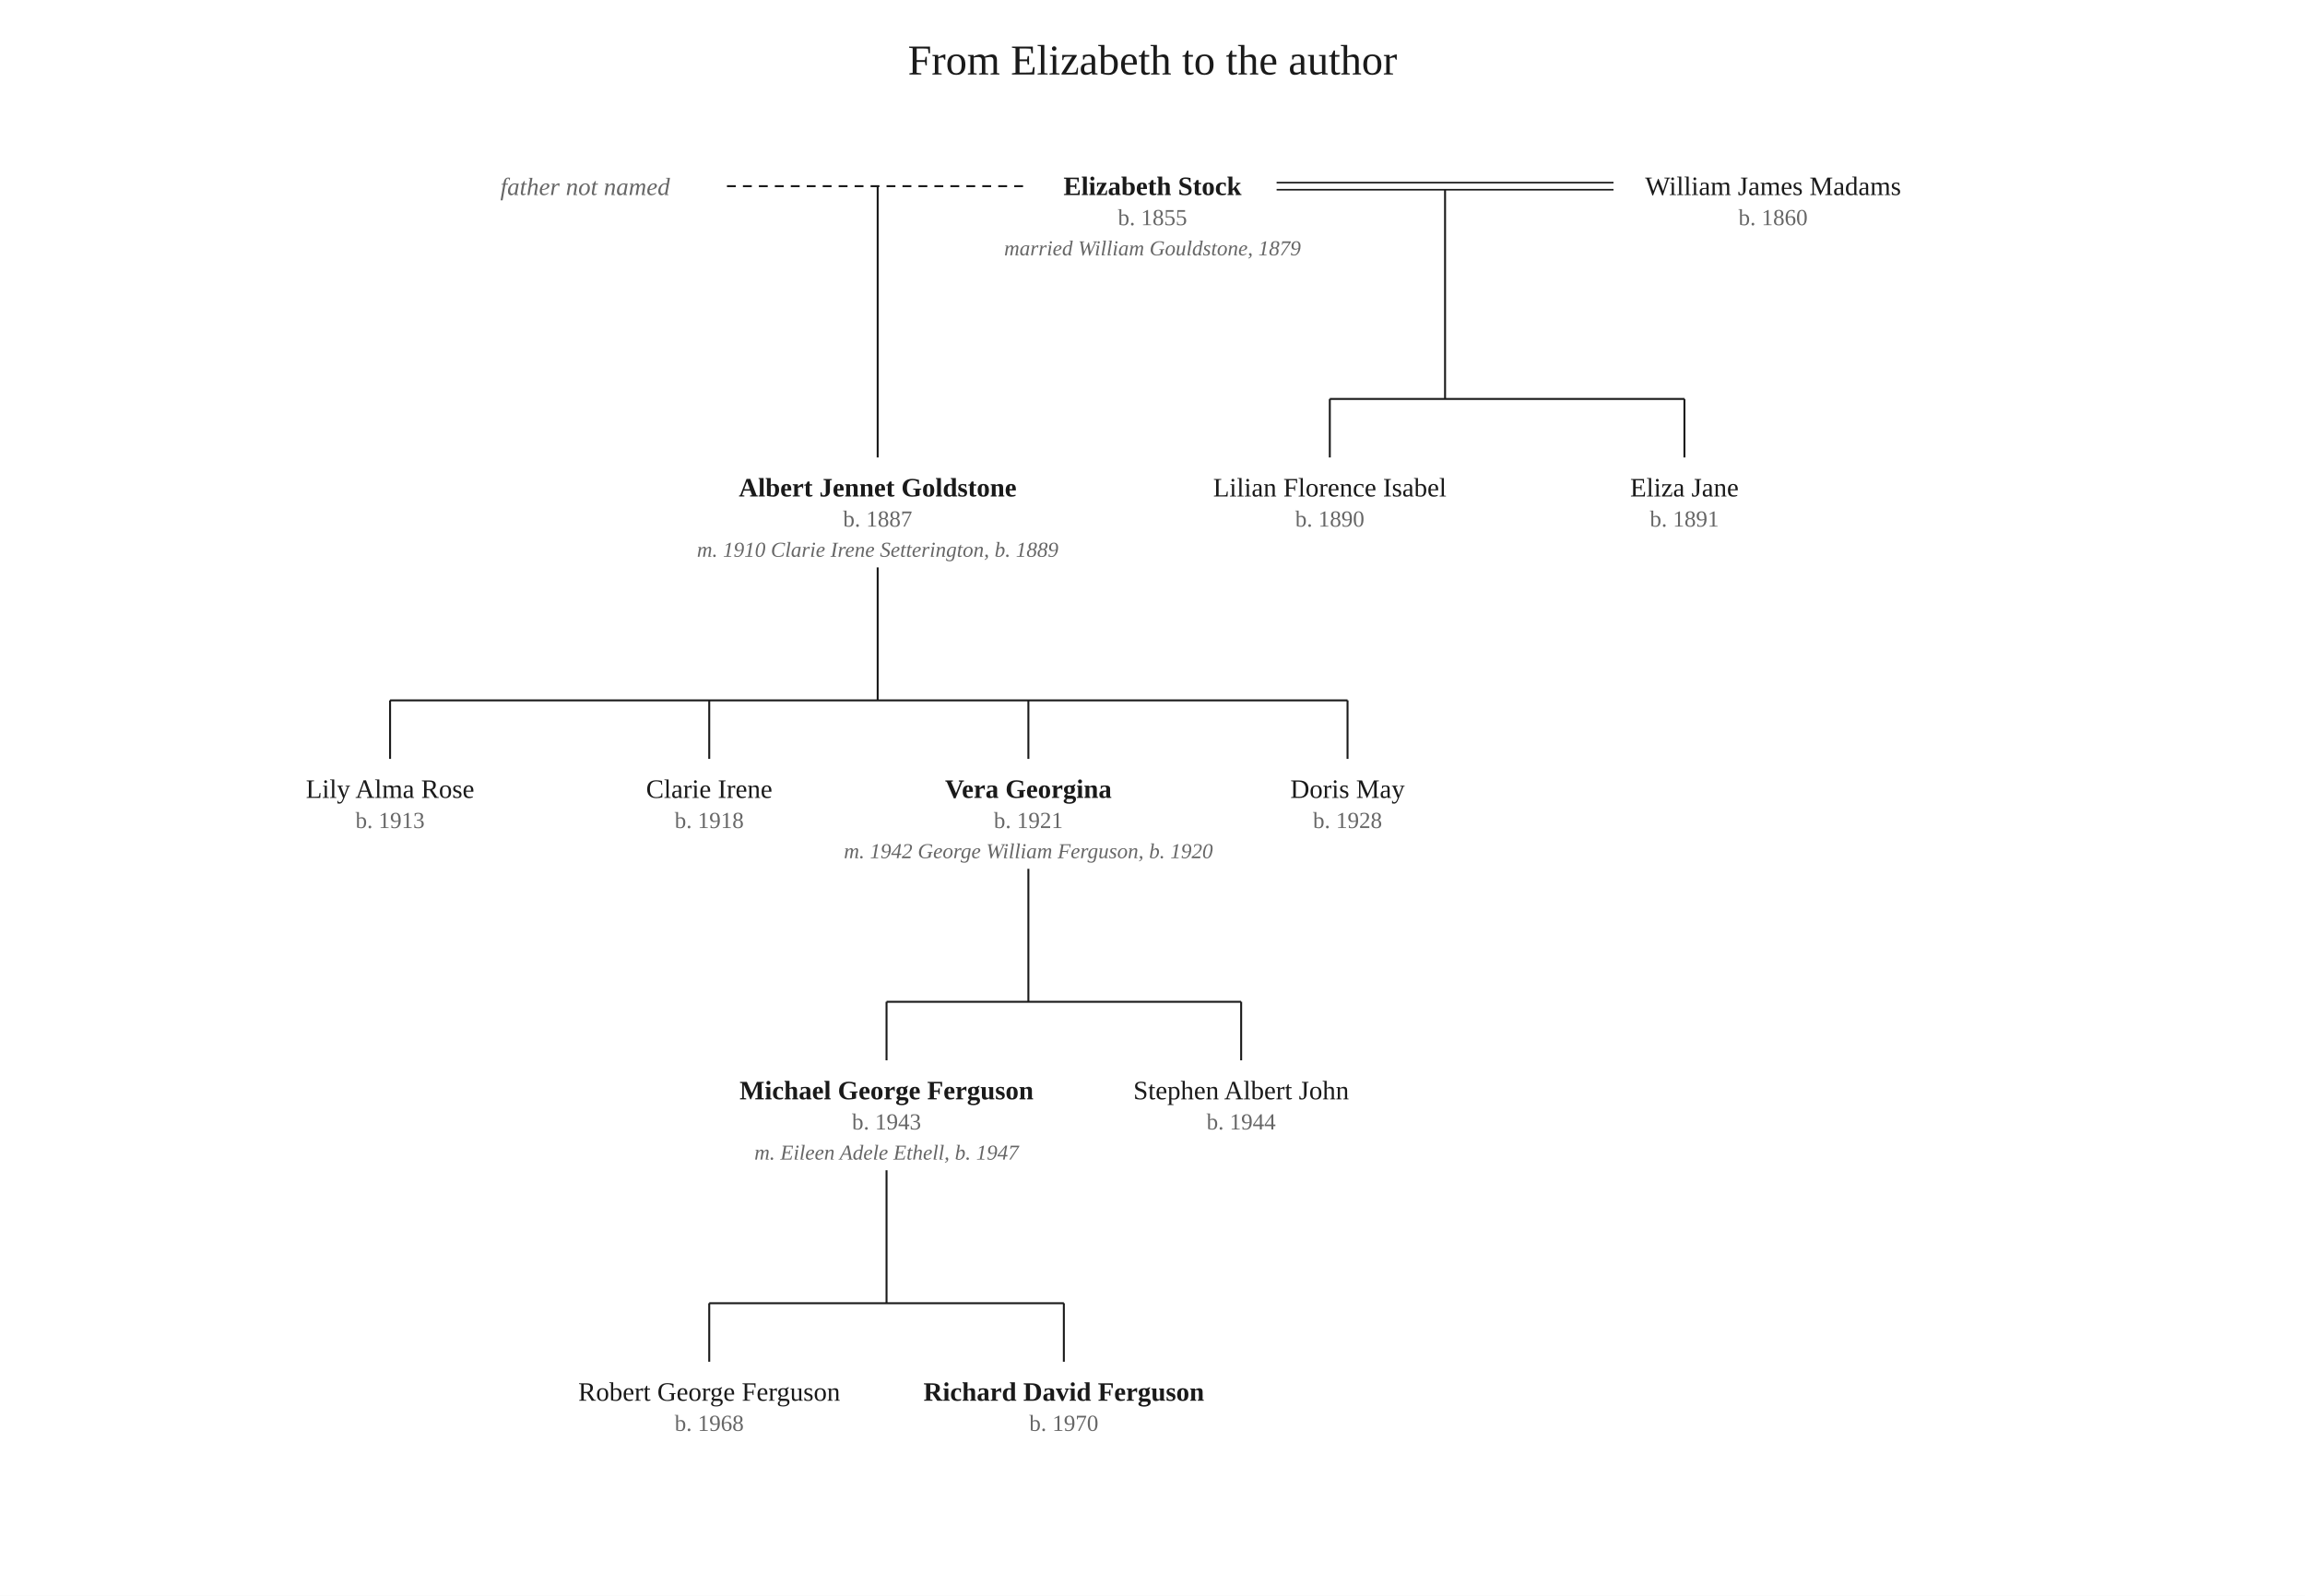
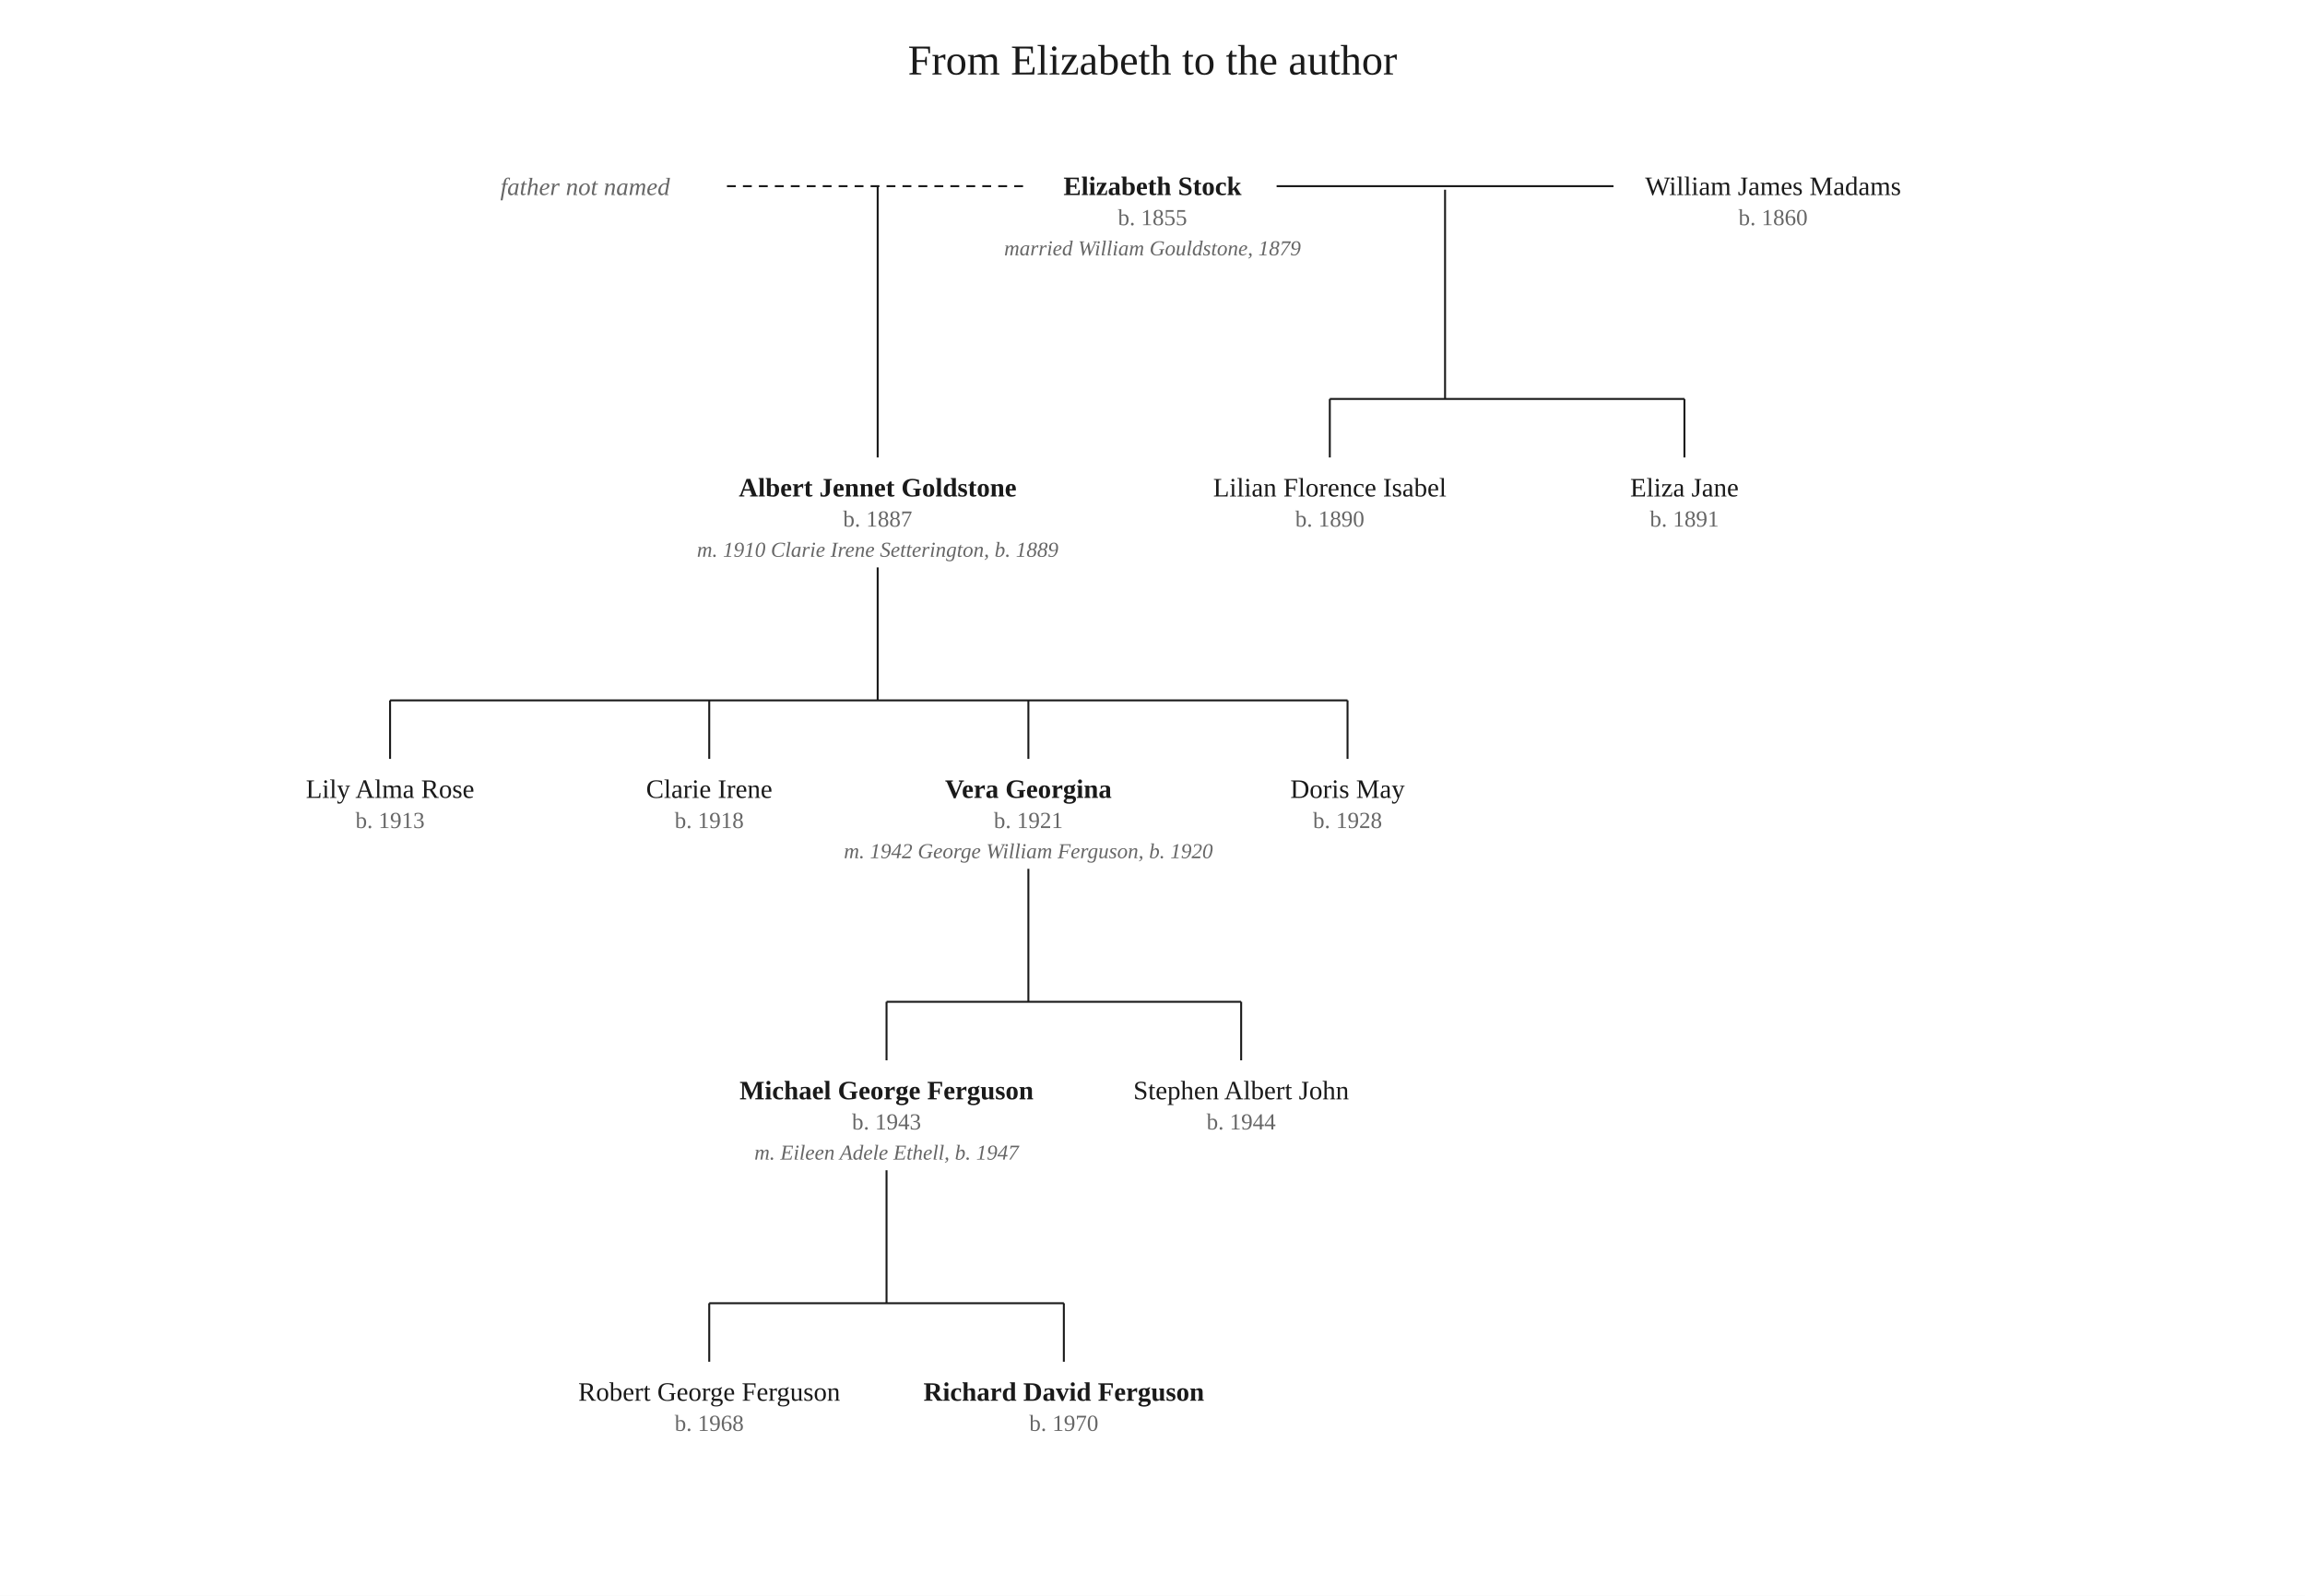
<svg xmlns="http://www.w3.org/2000/svg" width="1300" height="900" viewBox="0 0 1300 900">
  <rect width="100%" height="100%" fill="#fff" />
  <text x="650" y="42" font-family="Georgia, 'Liberation Serif', 'Times New Roman', serif" font-size="24" font-weight="normal" font-style="normal" fill="#1a1a1a" text-anchor="middle">From Elizabeth to the author</text>
  <text x="650" y="110" font-family="Georgia, 'Liberation Serif', 'Times New Roman', serif" font-size="15" font-weight="bold" font-style="normal" fill="#1a1a1a" text-anchor="middle">Elizabeth Stock</text>
  <text x="650" y="127" font-family="Georgia, 'Liberation Serif', 'Times New Roman', serif" font-size="13" font-weight="normal" font-style="normal" fill="#666" text-anchor="middle">b. 1855</text>
  <text x="650" y="144" font-family="Georgia, 'Liberation Serif', 'Times New Roman', serif" font-size="12" font-weight="normal" font-style="italic" fill="#666" text-anchor="middle">married William Gouldstone, 1879</text>
  <text x="330" y="110" font-family="Georgia, 'Liberation Serif', 'Times New Roman', serif" font-size="14" font-weight="normal" font-style="italic" fill="#666" text-anchor="middle">father not named</text>
  <line x1="410" y1="105" x2="580" y2="105" stroke="#1a1a1a" stroke-width="1.1" stroke-dasharray="5,4" />
  <line x1="495" y1="105" x2="495" y2="258" stroke="#1a1a1a" stroke-width="1.1" />
  <text x="495" y="280" font-family="Georgia, 'Liberation Serif', 'Times New Roman', serif" font-size="15" font-weight="bold" font-style="normal" fill="#1a1a1a" text-anchor="middle">Albert Jennet Goldstone</text>
  <text x="495" y="297" font-family="Georgia, 'Liberation Serif', 'Times New Roman', serif" font-size="13" font-weight="normal" font-style="normal" fill="#666" text-anchor="middle">b. 1887</text>
  <text x="495" y="314" font-family="Georgia, 'Liberation Serif', 'Times New Roman', serif" font-size="12" font-weight="normal" font-style="italic" fill="#666" text-anchor="middle">m. 1910 Clarie Irene Setterington, b. 1889</text>
  <text x="1000" y="110" font-family="Georgia, 'Liberation Serif', 'Times New Roman', serif" font-size="15" font-weight="normal" font-style="normal" fill="#1a1a1a" text-anchor="middle">William James Madams</text>
  <text x="1000" y="127" font-family="Georgia, 'Liberation Serif', 'Times New Roman', serif" font-size="13" font-weight="normal" font-style="normal" fill="#666" text-anchor="middle">b. 1860</text>
-   <line x1="720" y1="103" x2="910" y2="103" stroke="#1a1a1a" stroke-width="0.9" />
-   <line x1="720" y1="107" x2="910" y2="107" stroke="#1a1a1a" stroke-width="0.9" />
+   <line x1="720" y1="105" x2="910" y2="105" stroke="#1a1a1a" stroke-width="1.1" />
  <line x1="815" y1="107" x2="815" y2="225" stroke="#1a1a1a" stroke-width="1.1" />
  <line x1="750" y1="225" x2="950" y2="225" stroke="#1a1a1a" stroke-width="1.1" />
  <line x1="750" y1="225" x2="750" y2="258" stroke="#1a1a1a" stroke-width="1.1" />
  <line x1="950" y1="225" x2="950" y2="258" stroke="#1a1a1a" stroke-width="1.1" />
  <text x="750" y="280" font-family="Georgia, 'Liberation Serif', 'Times New Roman', serif" font-size="15" font-weight="normal" font-style="normal" fill="#1a1a1a" text-anchor="middle">Lilian Florence Isabel</text>
  <text x="750" y="297" font-family="Georgia, 'Liberation Serif', 'Times New Roman', serif" font-size="13" font-weight="normal" font-style="normal" fill="#666" text-anchor="middle">b. 1890</text>
  <text x="950" y="280" font-family="Georgia, 'Liberation Serif', 'Times New Roman', serif" font-size="15" font-weight="normal" font-style="normal" fill="#1a1a1a" text-anchor="middle">Eliza Jane</text>
  <text x="950" y="297" font-family="Georgia, 'Liberation Serif', 'Times New Roman', serif" font-size="13" font-weight="normal" font-style="normal" fill="#666" text-anchor="middle">b. 1891</text>
  <line x1="495" y1="320" x2="495" y2="395" stroke="#1a1a1a" stroke-width="1.1" />
  <line x1="220" y1="395" x2="760" y2="395" stroke="#1a1a1a" stroke-width="1.1" />
  <line x1="220" y1="395" x2="220" y2="428" stroke="#1a1a1a" stroke-width="1.1" />
  <line x1="400" y1="395" x2="400" y2="428" stroke="#1a1a1a" stroke-width="1.1" />
  <line x1="580" y1="395" x2="580" y2="428" stroke="#1a1a1a" stroke-width="1.1" />
  <line x1="760" y1="395" x2="760" y2="428" stroke="#1a1a1a" stroke-width="1.1" />
  <text x="220" y="450" font-family="Georgia, 'Liberation Serif', 'Times New Roman', serif" font-size="15" font-weight="normal" font-style="normal" fill="#1a1a1a" text-anchor="middle">Lily Alma Rose</text>
  <text x="220" y="467" font-family="Georgia, 'Liberation Serif', 'Times New Roman', serif" font-size="13" font-weight="normal" font-style="normal" fill="#666" text-anchor="middle">b. 1913</text>
  <text x="400" y="450" font-family="Georgia, 'Liberation Serif', 'Times New Roman', serif" font-size="15" font-weight="normal" font-style="normal" fill="#1a1a1a" text-anchor="middle">Clarie Irene</text>
  <text x="400" y="467" font-family="Georgia, 'Liberation Serif', 'Times New Roman', serif" font-size="13" font-weight="normal" font-style="normal" fill="#666" text-anchor="middle">b. 1918</text>
  <text x="580" y="450" font-family="Georgia, 'Liberation Serif', 'Times New Roman', serif" font-size="15" font-weight="bold" font-style="normal" fill="#1a1a1a" text-anchor="middle">Vera Georgina</text>
  <text x="580" y="467" font-family="Georgia, 'Liberation Serif', 'Times New Roman', serif" font-size="13" font-weight="normal" font-style="normal" fill="#666" text-anchor="middle">b. 1921</text>
  <text x="580" y="484" font-family="Georgia, 'Liberation Serif', 'Times New Roman', serif" font-size="12" font-weight="normal" font-style="italic" fill="#666" text-anchor="middle">m. 1942 George William Ferguson, b. 1920</text>
  <text x="760" y="450" font-family="Georgia, 'Liberation Serif', 'Times New Roman', serif" font-size="15" font-weight="normal" font-style="normal" fill="#1a1a1a" text-anchor="middle">Doris May</text>
  <text x="760" y="467" font-family="Georgia, 'Liberation Serif', 'Times New Roman', serif" font-size="13" font-weight="normal" font-style="normal" fill="#666" text-anchor="middle">b. 1928</text>
  <line x1="580" y1="490" x2="580" y2="565" stroke="#1a1a1a" stroke-width="1.1" />
  <line x1="500" y1="565" x2="700" y2="565" stroke="#1a1a1a" stroke-width="1.1" />
  <line x1="500" y1="565" x2="500" y2="598" stroke="#1a1a1a" stroke-width="1.1" />
  <line x1="700" y1="565" x2="700" y2="598" stroke="#1a1a1a" stroke-width="1.1" />
  <text x="500" y="620" font-family="Georgia, 'Liberation Serif', 'Times New Roman', serif" font-size="15" font-weight="bold" font-style="normal" fill="#1a1a1a" text-anchor="middle">Michael George Ferguson</text>
  <text x="500" y="637" font-family="Georgia, 'Liberation Serif', 'Times New Roman', serif" font-size="13" font-weight="normal" font-style="normal" fill="#666" text-anchor="middle">b. 1943</text>
  <text x="500" y="654" font-family="Georgia, 'Liberation Serif', 'Times New Roman', serif" font-size="12" font-weight="normal" font-style="italic" fill="#666" text-anchor="middle">m. Eileen Adele Ethell, b. 1947</text>
  <text x="700" y="620" font-family="Georgia, 'Liberation Serif', 'Times New Roman', serif" font-size="15" font-weight="normal" font-style="normal" fill="#1a1a1a" text-anchor="middle">Stephen Albert John</text>
  <text x="700" y="637" font-family="Georgia, 'Liberation Serif', 'Times New Roman', serif" font-size="13" font-weight="normal" font-style="normal" fill="#666" text-anchor="middle">b. 1944</text>
  <line x1="500" y1="660" x2="500" y2="735" stroke="#1a1a1a" stroke-width="1.1" />
  <line x1="400" y1="735" x2="600" y2="735" stroke="#1a1a1a" stroke-width="1.1" />
  <line x1="400" y1="735" x2="400" y2="768" stroke="#1a1a1a" stroke-width="1.1" />
  <line x1="600" y1="735" x2="600" y2="768" stroke="#1a1a1a" stroke-width="1.1" />
  <text x="400" y="790" font-family="Georgia, 'Liberation Serif', 'Times New Roman', serif" font-size="15" font-weight="normal" font-style="normal" fill="#1a1a1a" text-anchor="middle">Robert George Ferguson</text>
  <text x="400" y="807" font-family="Georgia, 'Liberation Serif', 'Times New Roman', serif" font-size="13" font-weight="normal" font-style="normal" fill="#666" text-anchor="middle">b. 1968</text>
  <text x="600" y="790" font-family="Georgia, 'Liberation Serif', 'Times New Roman', serif" font-size="15" font-weight="bold" font-style="normal" fill="#1a1a1a" text-anchor="middle">Richard David Ferguson</text>
  <text x="600" y="807" font-family="Georgia, 'Liberation Serif', 'Times New Roman', serif" font-size="13" font-weight="normal" font-style="normal" fill="#666" text-anchor="middle">b. 1970</text>
</svg>
